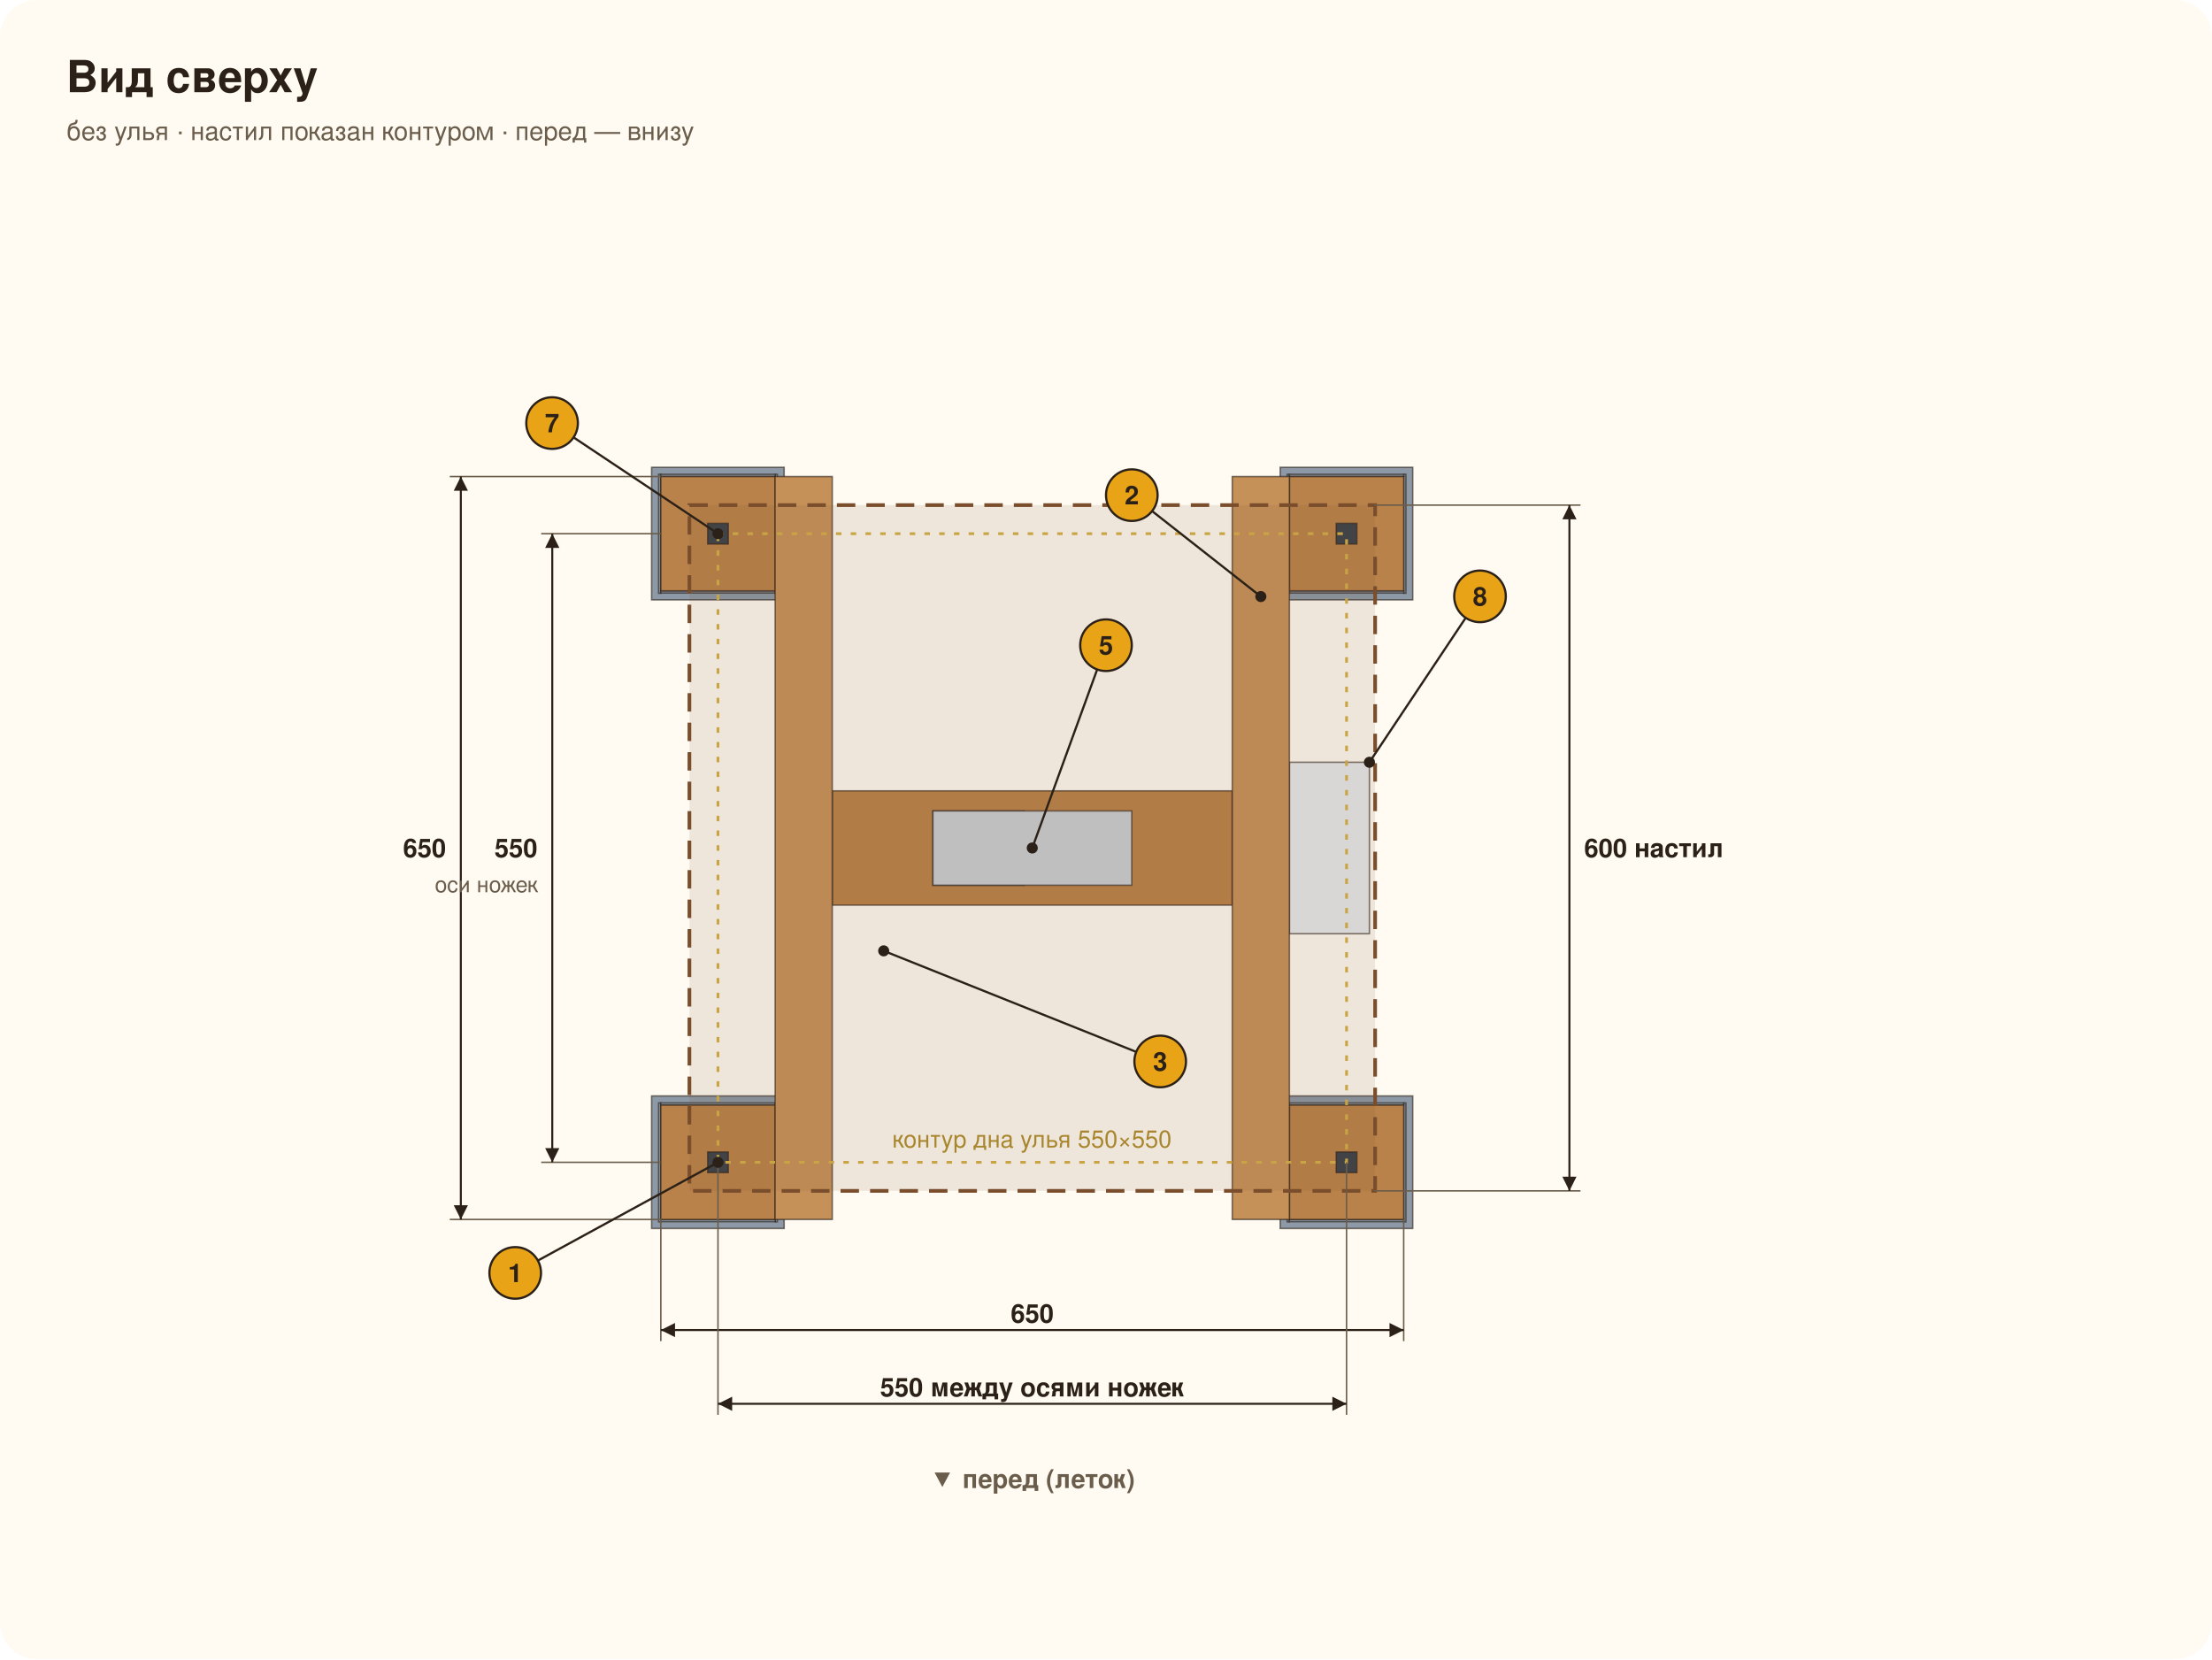
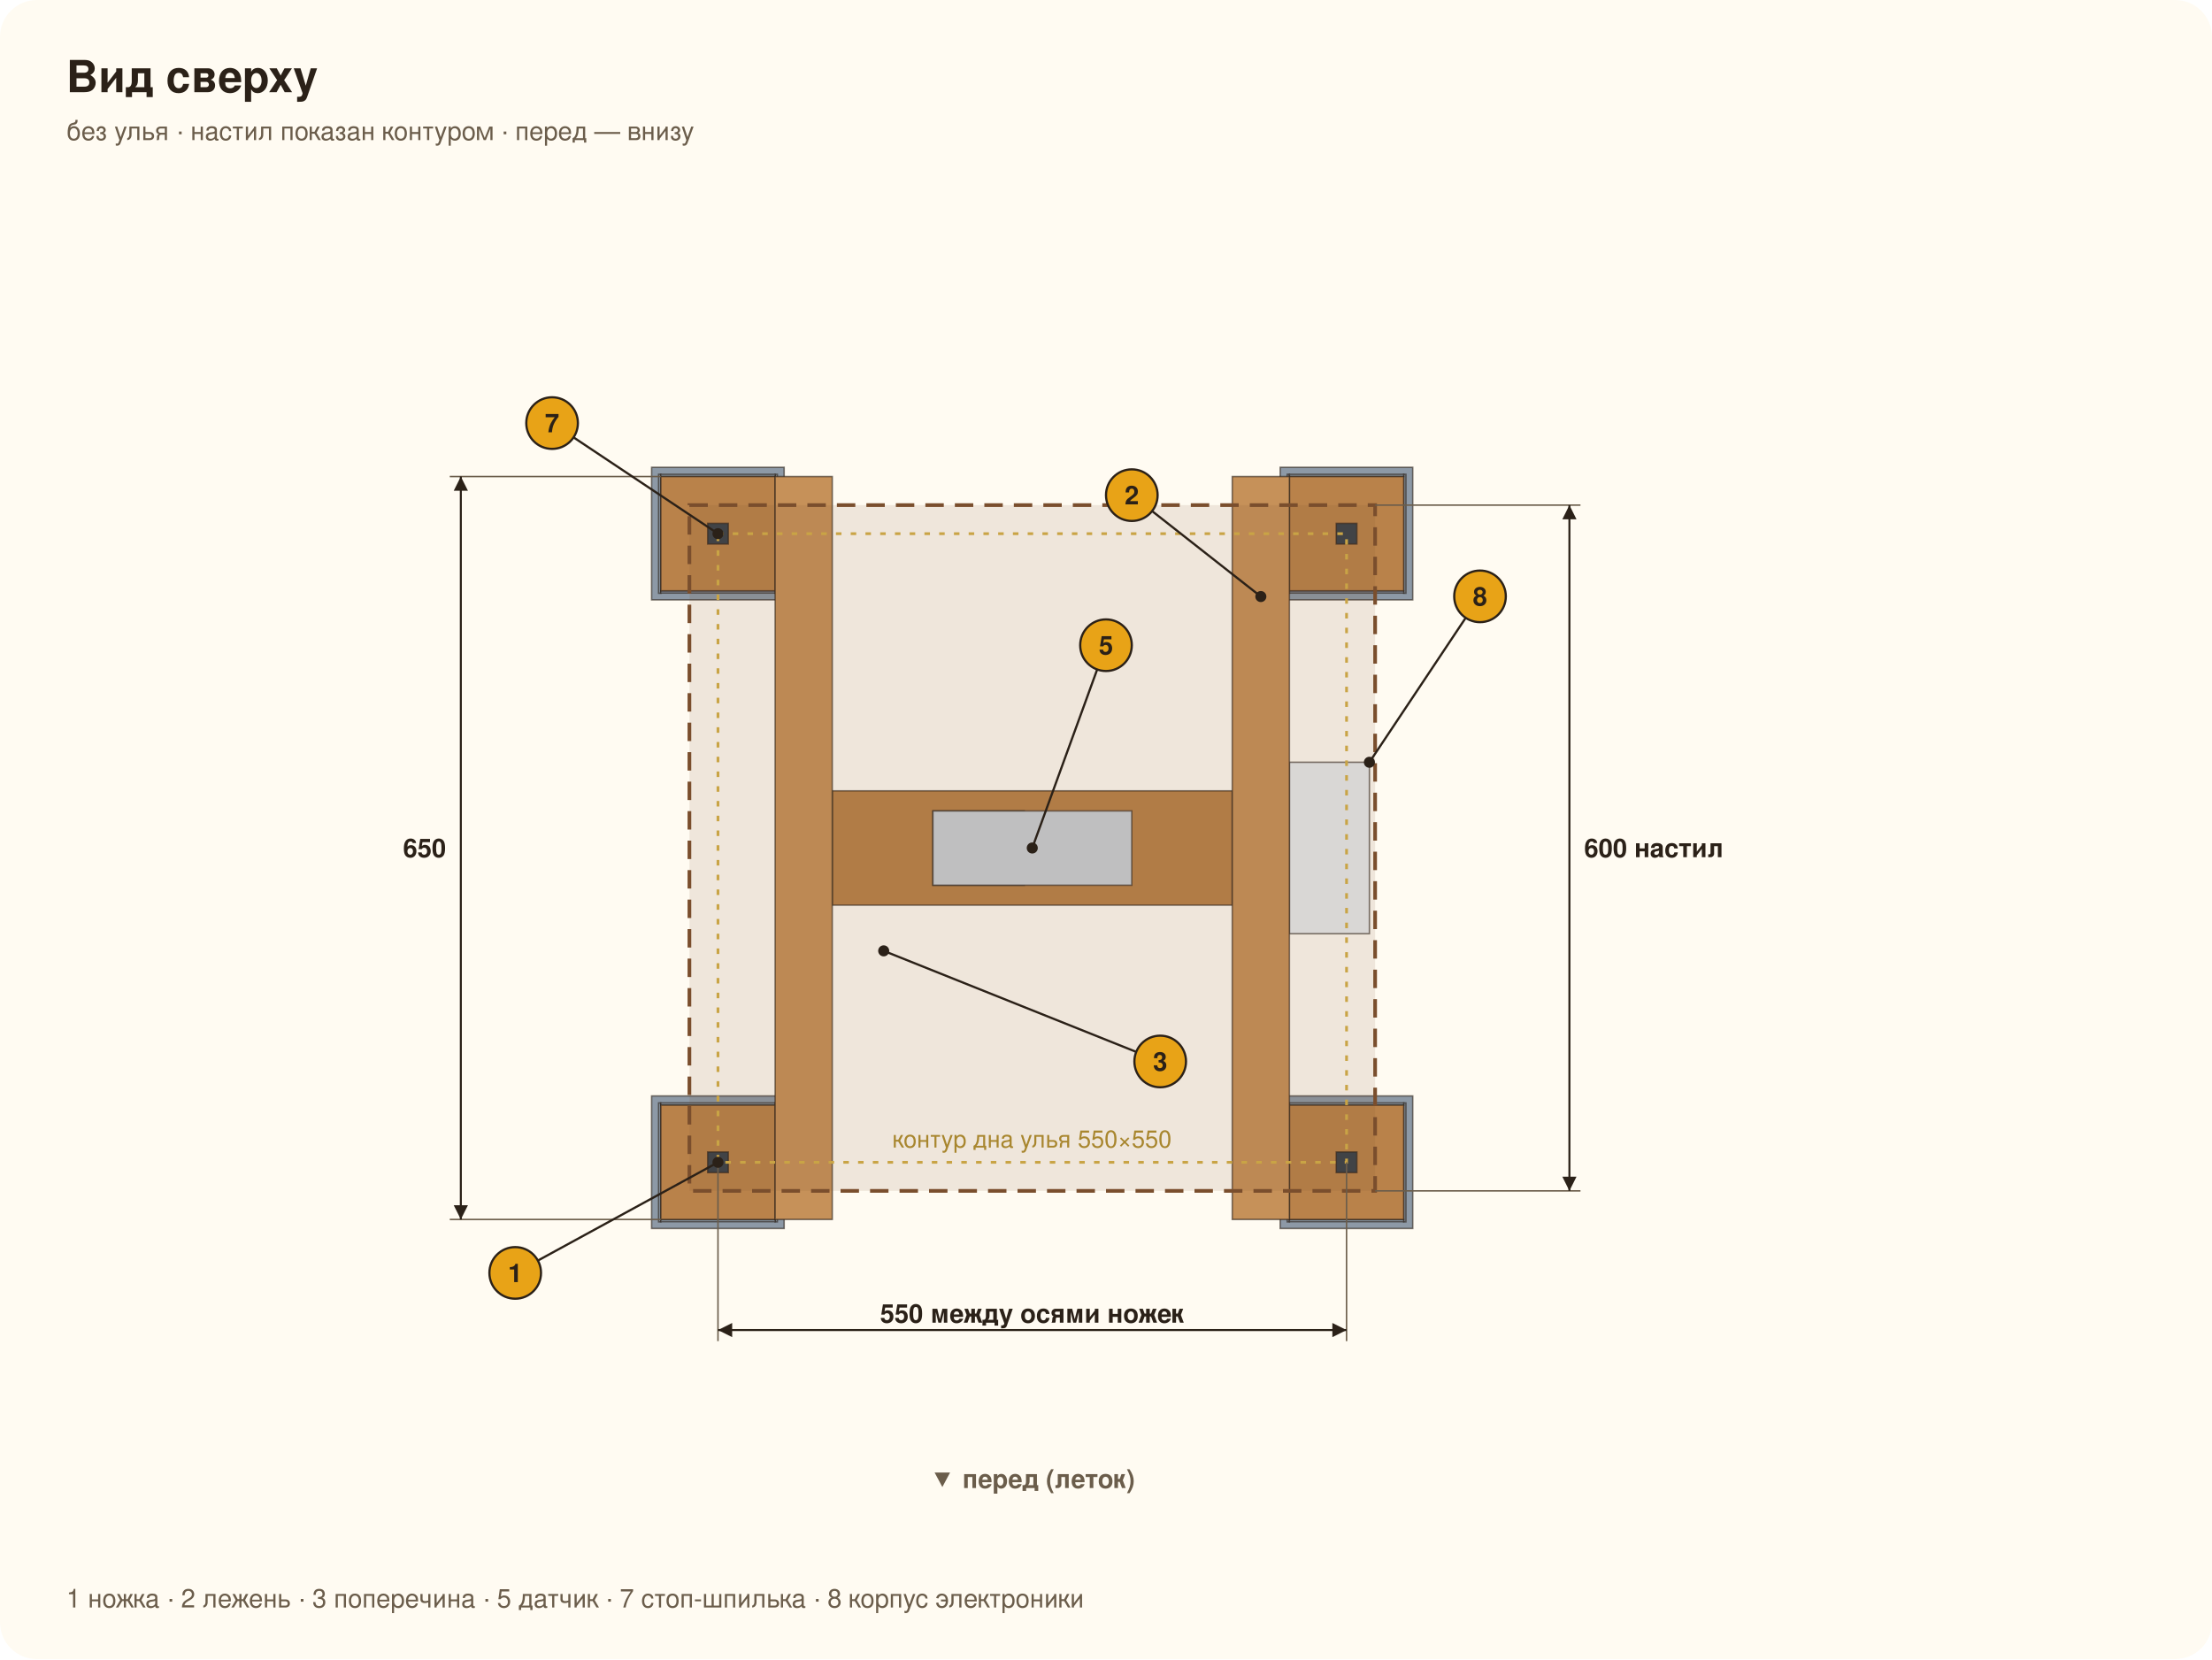
<svg xmlns="http://www.w3.org/2000/svg" viewBox="0 0 1200 900" width="1200" height="900" font-family="'Segoe UI', Helvetica, Arial, sans-serif">
  <defs>
    <marker id="a" viewBox="0 0 10 10" refX="10" refY="5" markerWidth="7" markerHeight="7" orient="auto-start-reverse">
      <path d="M0 0 L10 5 L0 10 Z" fill="#2B2118" />
    </marker>
    <pattern id="soil" width="14" height="14" patternUnits="userSpaceOnUse" patternTransform="rotate(45)">
      <rect width="14" height="14" fill="#E9E1D0" />
      <line x1="0" y1="0" x2="0" y2="14" stroke="#CDBFA3" stroke-width="3" />
    </pattern>
  </defs>
  <rect width="1200" height="900" rx="20" fill="#FFFBF2" />
  <text x="36" y="50" fill="#2B2118" font-size="24" font-weight="700">Вид сверху</text>
  <text x="36" y="76" fill="#6B5D4B" font-size="14">без улья · настил показан контуром · перед — внизу</text>
  <rect x="377.1" y="618.1" width="24.8" height="24.8" fill="#8D99A6" fill-opacity="1" stroke="#2B2118" stroke-width="0.8" stroke-opacity="0.6" />
  <rect x="377.1" y="277.1" width="24.8" height="24.8" fill="#8D99A6" fill-opacity="1" stroke="#2B2118" stroke-width="0.8" stroke-opacity="0.6" />
  <rect x="718.1" y="618.1" width="24.8" height="24.8" fill="#8D99A6" fill-opacity="1" stroke="#2B2118" stroke-width="0.8" stroke-opacity="0.6" />
  <rect x="718.1" y="277.1" width="24.8" height="24.8" fill="#8D99A6" fill-opacity="1" stroke="#2B2118" stroke-width="0.8" stroke-opacity="0.6" />
  <rect x="353.5" y="594.5" width="71.9" height="71.9" fill="#8D99A6" fill-opacity="1" stroke="#2B2118" stroke-width="0.8" stroke-opacity="0.6" />
  <rect x="353.5" y="253.5" width="71.9" height="71.9" fill="#8D99A6" fill-opacity="1" stroke="#2B2118" stroke-width="0.8" stroke-opacity="0.6" />
  <rect x="694.5" y="594.5" width="71.9" height="71.9" fill="#8D99A6" fill-opacity="1" stroke="#2B2118" stroke-width="0.8" stroke-opacity="0.6" />
  <rect x="694.5" y="253.5" width="71.9" height="71.9" fill="#8D99A6" fill-opacity="1" stroke="#2B2118" stroke-width="0.8" stroke-opacity="0.6" />
  <rect x="357.3" y="598.3" width="1.2" height="64.5" fill="#8D99A6" fill-opacity="1" stroke="#2B2118" stroke-width="0.8" stroke-opacity="0.6" />
  <rect x="420.5" y="598.3" width="1.2" height="64.5" fill="#8D99A6" fill-opacity="1" stroke="#2B2118" stroke-width="0.8" stroke-opacity="0.6" />
  <rect x="358.5" y="661.5" width="62.0" height="1.2" fill="#8D99A6" fill-opacity="1" stroke="#2B2118" stroke-width="0.8" stroke-opacity="0.6" />
  <rect x="358.5" y="598.3" width="62.0" height="1.2" fill="#8D99A6" fill-opacity="1" stroke="#2B2118" stroke-width="0.8" stroke-opacity="0.6" />
  <rect x="357.3" y="257.3" width="1.2" height="64.5" fill="#8D99A6" fill-opacity="1" stroke="#2B2118" stroke-width="0.8" stroke-opacity="0.6" />
  <rect x="420.5" y="257.3" width="1.2" height="64.5" fill="#8D99A6" fill-opacity="1" stroke="#2B2118" stroke-width="0.8" stroke-opacity="0.6" />
  <rect x="358.5" y="320.5" width="62.0" height="1.2" fill="#8D99A6" fill-opacity="1" stroke="#2B2118" stroke-width="0.8" stroke-opacity="0.6" />
  <rect x="358.5" y="257.3" width="62.0" height="1.2" fill="#8D99A6" fill-opacity="1" stroke="#2B2118" stroke-width="0.8" stroke-opacity="0.6" />
  <rect x="698.3" y="598.3" width="1.2" height="64.5" fill="#8D99A6" fill-opacity="1" stroke="#2B2118" stroke-width="0.8" stroke-opacity="0.6" />
  <rect x="761.5" y="598.3" width="1.2" height="64.5" fill="#8D99A6" fill-opacity="1" stroke="#2B2118" stroke-width="0.8" stroke-opacity="0.6" />
  <rect x="699.5" y="661.5" width="62.0" height="1.2" fill="#8D99A6" fill-opacity="1" stroke="#2B2118" stroke-width="0.8" stroke-opacity="0.6" />
  <rect x="699.5" y="598.3" width="62.0" height="1.2" fill="#8D99A6" fill-opacity="1" stroke="#2B2118" stroke-width="0.8" stroke-opacity="0.6" />
  <rect x="698.3" y="257.3" width="1.2" height="64.5" fill="#8D99A6" fill-opacity="1" stroke="#2B2118" stroke-width="0.8" stroke-opacity="0.6" />
  <rect x="761.5" y="257.3" width="1.2" height="64.5" fill="#8D99A6" fill-opacity="1" stroke="#2B2118" stroke-width="0.8" stroke-opacity="0.6" />
  <rect x="699.5" y="320.5" width="62.0" height="1.2" fill="#8D99A6" fill-opacity="1" stroke="#2B2118" stroke-width="0.8" stroke-opacity="0.6" />
  <rect x="699.5" y="257.3" width="62.0" height="1.2" fill="#8D99A6" fill-opacity="1" stroke="#2B2118" stroke-width="0.8" stroke-opacity="0.6" />
  <rect x="451.5" y="429.0" width="217.0" height="62.0" fill="#B9824A" fill-opacity="1" stroke="#2B2118" stroke-width="0.8" stroke-opacity="0.6" />
  <rect x="506.1" y="439.9" width="49.6" height="40.3" fill="#4F5862" fill-opacity="1" stroke="#2B2118" stroke-width="0.8" stroke-opacity="0.6" />
  <rect x="699.5" y="413.5" width="43.4" height="93.0" fill="#E6E9EC" fill-opacity="1" stroke="#2B2118" stroke-width="0.8" stroke-opacity="0.6" />
  <rect x="358.5" y="599.5" width="62.0" height="62.0" fill="#B9824A" fill-opacity="1" stroke="#2B2118" stroke-width="0.8" stroke-opacity="0.6" />
  <rect x="358.5" y="258.5" width="62.0" height="62.0" fill="#B9824A" fill-opacity="1" stroke="#2B2118" stroke-width="0.8" stroke-opacity="0.6" />
  <rect x="699.5" y="599.5" width="62.0" height="62.0" fill="#B9824A" fill-opacity="1" stroke="#2B2118" stroke-width="0.8" stroke-opacity="0.6" />
  <rect x="699.5" y="258.5" width="62.0" height="62.0" fill="#B9824A" fill-opacity="1" stroke="#2B2118" stroke-width="0.8" stroke-opacity="0.6" />
  <rect x="420.5" y="258.5" width="31.0" height="403.0" fill="#C69159" fill-opacity="1" stroke="#2B2118" stroke-width="0.8" stroke-opacity="0.6" />
  <rect x="668.5" y="258.5" width="31.0" height="403.0" fill="#C69159" fill-opacity="1" stroke="#2B2118" stroke-width="0.8" stroke-opacity="0.6" />
  <rect x="506.1" y="439.9" width="107.9" height="40.3" fill="#C9CED4" fill-opacity="1" stroke="#2B2118" stroke-width="0.8" stroke-opacity="0.6" />
  <rect x="386.4" y="627.4" width="6.2" height="6.2" fill="#4F5862" fill-opacity="1" stroke="#2B2118" stroke-width="0.8" stroke-opacity="0.6" />
  <rect x="386.4" y="286.4" width="6.2" height="6.2" fill="#4F5862" fill-opacity="1" stroke="#2B2118" stroke-width="0.8" stroke-opacity="0.6" />
  <rect x="727.4" y="627.4" width="6.2" height="6.2" fill="#4F5862" fill-opacity="1" stroke="#2B2118" stroke-width="0.8" stroke-opacity="0.6" />
  <rect x="727.4" y="286.4" width="6.2" height="6.2" fill="#4F5862" fill-opacity="1" stroke="#2B2118" stroke-width="0.8" stroke-opacity="0.6" />
  <rect x="383.9" y="624.9" width="11.2" height="11.2" fill="#3A424A" fill-opacity="1" stroke="#2B2118" stroke-width="0.8" stroke-opacity="0.6" />
  <rect x="383.9" y="283.9" width="11.2" height="11.2" fill="#3A424A" fill-opacity="1" stroke="#2B2118" stroke-width="0.8" stroke-opacity="0.6" />
  <rect x="724.9" y="624.9" width="11.2" height="11.2" fill="#3A424A" fill-opacity="1" stroke="#2B2118" stroke-width="0.8" stroke-opacity="0.6" />
  <rect x="724.9" y="283.9" width="11.2" height="11.2" fill="#3A424A" fill-opacity="1" stroke="#2B2118" stroke-width="0.8" stroke-opacity="0.6" />
  <rect x="374.0" y="274.0" width="372.0" height="372.0" fill="#7A4E2D" fill-opacity="0.12" stroke="#7A4E2D" stroke-width="2" stroke-dasharray="10 6" />
  <rect x="389.5" y="289.5" width="341.0" height="341.0" fill="none" stroke="#C9A445" stroke-width="1.5" stroke-dasharray="3 5" />
  <text x="560.0" y="622.5" fill="#A8862E" font-size="13" text-anchor="middle">контур дна улья 550×550</text>
  <text x="560.0" y="807.2" fill="#6B5D4B" font-size="14" font-weight="700" text-anchor="middle">▼ перед (леток)</text>
  <line x1="358.5" y1="258.5" x2="244.0" y2="258.5" stroke="#6B5D4B" stroke-width="0.8" />
  <line x1="358.5" y1="661.5" x2="244.0" y2="661.5" stroke="#6B5D4B" stroke-width="0.8" />
  <line x1="250.0" y1="258.5" x2="250.0" y2="661.5" stroke="#2B2118" stroke-width="1.1" marker-start="url(#a)" marker-end="url(#a)" />
  <text x="242.0" y="465.0" fill="#2B2118" font-size="14" font-weight="600" text-anchor="end">650</text>
-   <line x1="358.5" y1="289.5" x2="293.6" y2="289.5" stroke="#6B5D4B" stroke-width="0.8" />
-   <line x1="358.5" y1="630.5" x2="293.6" y2="630.5" stroke="#6B5D4B" stroke-width="0.8" />
-   <line x1="299.6" y1="289.5" x2="299.6" y2="630.5" stroke="#2B2118" stroke-width="1.1" marker-start="url(#a)" marker-end="url(#a)" />
-   <text x="291.6" y="465.0" fill="#2B2118" font-size="14" font-weight="600" text-anchor="end">550</text>
-   <text x="291.6" y="484.0" fill="#6B5D4B" font-size="12" text-anchor="end">оси ножек</text>
  <line x1="746.0" y1="274.0" x2="857.4" y2="274.0" stroke="#6B5D4B" stroke-width="0.8" />
  <line x1="746.0" y1="646.0" x2="857.4" y2="646.0" stroke="#6B5D4B" stroke-width="0.8" />
  <line x1="851.4" y1="274.0" x2="851.4" y2="646.0" stroke="#2B2118" stroke-width="1.1" marker-start="url(#a)" marker-end="url(#a)" />
  <text x="859.4" y="465.0" fill="#2B2118" font-size="14" font-weight="600" text-anchor="start">600 настил</text>
-   <line x1="358.5" y1="661.5" x2="358.5" y2="727.5" stroke="#6B5D4B" stroke-width="0.8" />
-   <line x1="761.5" y1="661.5" x2="761.5" y2="727.5" stroke="#6B5D4B" stroke-width="0.8" />
-   <line x1="358.5" y1="721.5" x2="761.5" y2="721.5" stroke="#2B2118" stroke-width="1.1" marker-start="url(#a)" marker-end="url(#a)" />
-   <rect x="542.0" y="704.5" width="36.0" height="16" fill="#FFFBF2" />
-   <text x="560.0" y="717.5" fill="#2B2118" font-size="14" font-weight="600" text-anchor="middle">650</text>
-   <line x1="389.5" y1="630.5" x2="389.5" y2="767.5" stroke="#6B5D4B" stroke-width="0.8" />
-   <line x1="730.5" y1="630.5" x2="730.5" y2="767.5" stroke="#6B5D4B" stroke-width="0.8" />
-   <line x1="389.5" y1="761.5" x2="730.5" y2="761.5" stroke="#2B2118" stroke-width="1.1" marker-start="url(#a)" marker-end="url(#a)" />
-   <rect x="470.0" y="744.5" width="180.0" height="16" fill="#FFFBF2" />
-   <text x="560.0" y="757.5" fill="#2B2118" font-size="14" font-weight="600" text-anchor="middle">550 между осями ножек</text>
+   <line x1="389.5" y1="630.5" x2="389.5" y2="727.5" stroke="#6B5D4B" stroke-width="0.8" />
+   <line x1="730.5" y1="630.5" x2="730.5" y2="727.5" stroke="#6B5D4B" stroke-width="0.8" />
+   <line x1="389.5" y1="721.5" x2="730.5" y2="721.5" stroke="#2B2118" stroke-width="1.1" marker-start="url(#a)" marker-end="url(#a)" />
+   <rect x="470.0" y="704.5" width="180.0" height="16" fill="#FFFBF2" />
+   <text x="560.0" y="717.5" fill="#2B2118" font-size="14" font-weight="600" text-anchor="middle">550 между осями ножек</text>
  <line x1="389.5" y1="630.5" x2="279.5" y2="690.5" stroke="#2B2118" stroke-width="1.2" />
  <circle cx="389.5" cy="630.5" r="3" fill="#2B2118" />
  <circle cx="279.5" cy="690.5" r="14" fill="#E8A317" stroke="#2B2118" stroke-width="1.2" />
  <text x="279.5" y="695.5" fill="#2B2118" font-size="14" font-weight="700" text-anchor="middle">1</text>
  <line x1="684.0" y1="323.6" x2="614.0" y2="268.6" stroke="#2B2118" stroke-width="1.2" />
  <circle cx="684.0" cy="323.6" r="3" fill="#2B2118" />
  <circle cx="614.0" cy="268.6" r="14" fill="#E8A317" stroke="#2B2118" stroke-width="1.2" />
  <text x="614.0" y="273.6" fill="#2B2118" font-size="14" font-weight="700" text-anchor="middle">2</text>
  <line x1="479.4" y1="515.8" x2="629.4" y2="575.8" stroke="#2B2118" stroke-width="1.2" />
  <circle cx="479.4" cy="515.8" r="3" fill="#2B2118" />
  <circle cx="629.4" cy="575.8" r="14" fill="#E8A317" stroke="#2B2118" stroke-width="1.2" />
  <text x="629.4" y="580.8" fill="#2B2118" font-size="14" font-weight="700" text-anchor="middle">3</text>
  <line x1="560.0" y1="460.0" x2="600.0" y2="350.0" stroke="#2B2118" stroke-width="1.2" />
  <circle cx="560.0" cy="460.0" r="3" fill="#2B2118" />
  <circle cx="600.0" cy="350.0" r="14" fill="#E8A317" stroke="#2B2118" stroke-width="1.2" />
  <text x="600.0" y="355.0" fill="#2B2118" font-size="14" font-weight="700" text-anchor="middle">5</text>
  <line x1="389.5" y1="289.5" x2="299.5" y2="229.5" stroke="#2B2118" stroke-width="1.2" />
  <circle cx="389.5" cy="289.5" r="3" fill="#2B2118" />
  <circle cx="299.5" cy="229.5" r="14" fill="#E8A317" stroke="#2B2118" stroke-width="1.2" />
  <text x="299.5" y="234.5" fill="#2B2118" font-size="14" font-weight="700" text-anchor="middle">7</text>
  <line x1="742.9" y1="413.5" x2="802.9" y2="323.5" stroke="#2B2118" stroke-width="1.2" />
  <circle cx="742.9" cy="413.5" r="3" fill="#2B2118" />
  <circle cx="802.9" cy="323.5" r="14" fill="#E8A317" stroke="#2B2118" stroke-width="1.2" />
  <text x="802.9" y="328.5" fill="#2B2118" font-size="14" font-weight="700" text-anchor="middle">8</text>
+   <text x="36" y="872" fill="#6B5D4B" font-size="14">1 ножка · 2 лежень · 3 поперечина · 5 датчик · 7 стоп-шпилька · 8 корпус электроники</text>
</svg>
